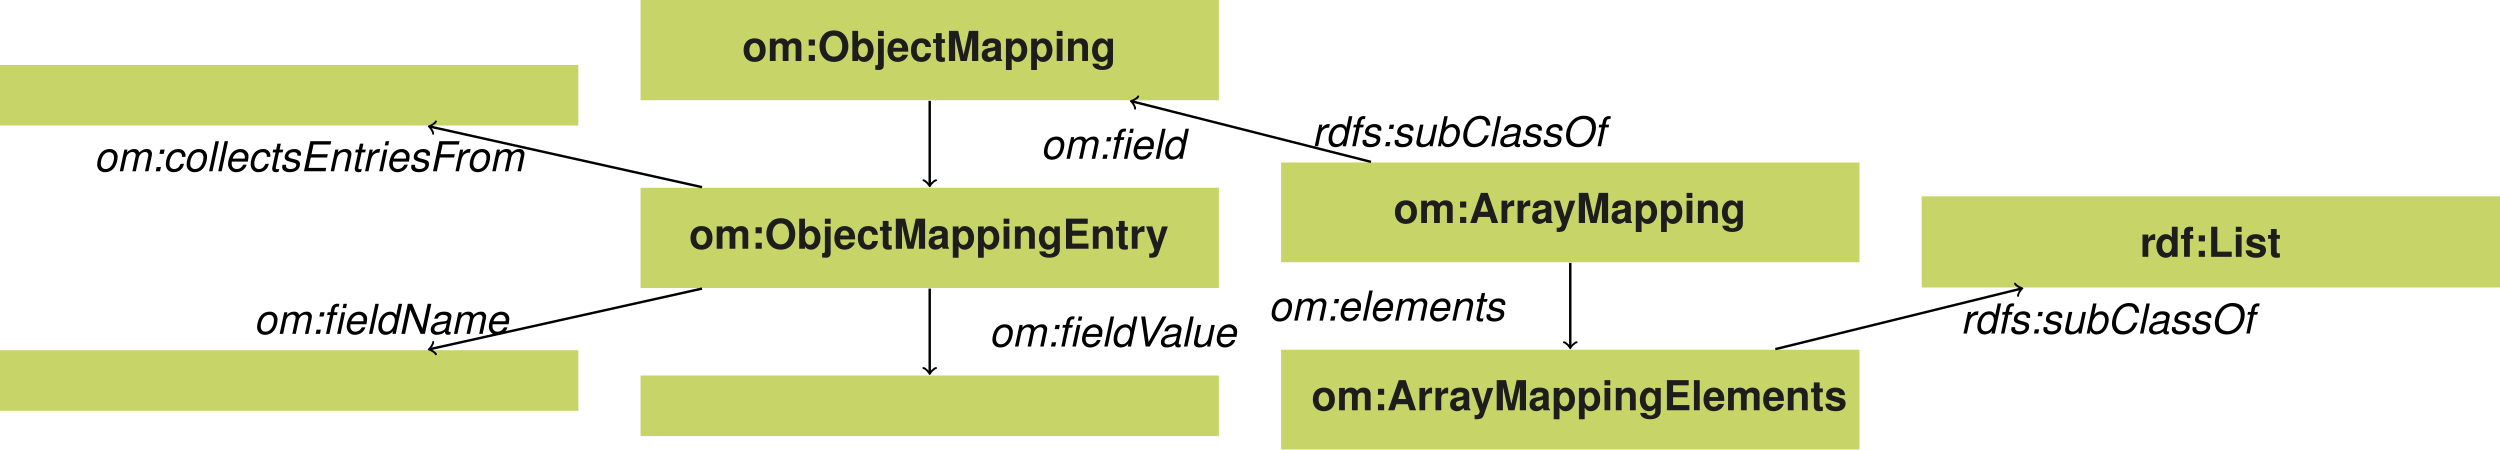
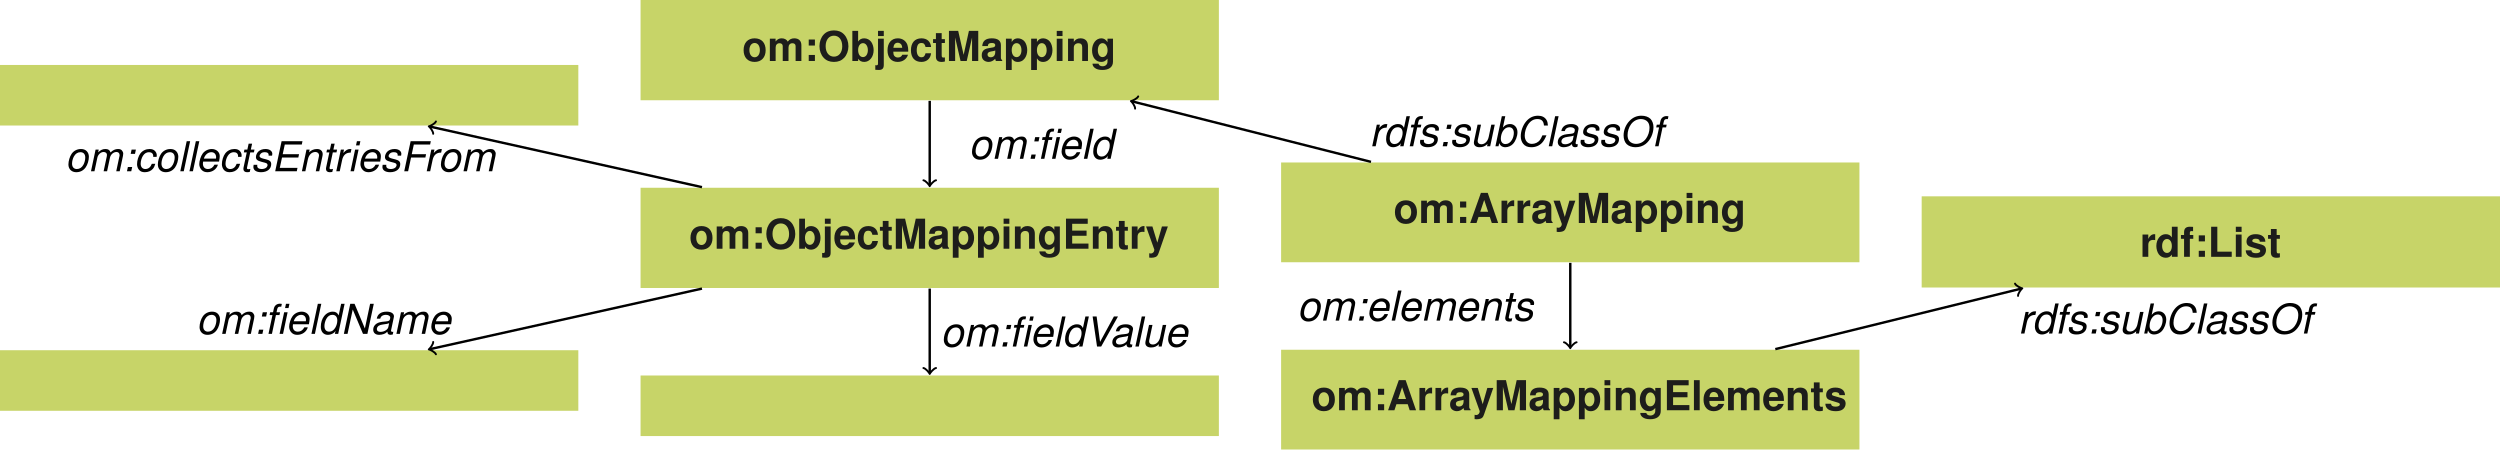
<svg xmlns="http://www.w3.org/2000/svg" xmlns:xlink="http://www.w3.org/1999/xlink" height="147.902pt" version="1.1" viewBox="-0.367 -15.309 822.582 147.902" width="822.582pt">
  <defs>
-     <path d="M4.942 -7.115H3.775L3.978 -8.052C4.128 -8.731 4.372 -8.961 4.956 -8.961C5.037 -8.961 5.119 -8.961 5.323 -8.934L5.526 -9.871C5.282 -9.925 5.132 -9.939 4.915 -9.939C3.87 -9.939 3.109 -9.328 2.892 -8.323L2.634 -7.115H1.684L1.494 -6.205H2.444L1.127 0H2.268L3.585 -6.205H4.752L4.942 -7.115ZM7.427 -7.115H6.287L4.779 0H5.92L7.427 -7.115ZM8.025 -9.898H6.884L6.585 -8.5H7.726L8.025 -9.898Z" id="g1-2" />
-     <path d="M3.204 -1.399H1.792L1.494 0H2.906L3.204 -1.399ZM4.426 -7.115H3.014L2.716 -5.716H4.128L4.426 -7.115Z" id="g1-58" />
-     <path d="M10.455 -6.83C10.414 -7.631 10.278 -8.147 10.021 -8.608C9.464 -9.559 8.5 -10.061 7.223 -10.061C5.635 -10.061 4.318 -9.423 3.259 -8.147C2.186 -6.857 1.521 -4.983 1.521 -3.286C1.521 -2.335 1.792 -1.48 2.295 -0.842C2.919 -0.054 3.775 0.312 4.983 0.312C6.422 0.312 7.672 -0.217 8.554 -1.181C9.084 -1.765 9.518 -2.512 9.98 -3.612H8.649C8.31 -2.838 8.092 -2.43 7.848 -2.105C7.278 -1.29 6.246 -0.788 5.173 -0.788C3.761 -0.788 2.824 -1.887 2.824 -3.53C2.824 -4.766 3.232 -6.124 3.924 -7.156C4.752 -8.378 5.743 -8.961 6.993 -8.961C8.364 -8.961 9.043 -8.296 9.152 -6.83H10.455Z" id="g1-67" />
-     <path d="M3.462 -4.508H8.826L9.07 -5.621H3.693L4.372 -8.785H9.966L10.197 -9.898H3.327L1.222 0H8.323L8.554 -1.113H2.729L3.462 -4.508Z" id="g1-69" />
-     <path d="M3.462 -4.508H8.174L8.405 -5.621H3.693L4.372 -8.785H9.735L9.966 -9.898H3.327L1.222 0H2.498L3.462 -4.508Z" id="g1-70" />
-     <path d="M10.876 -9.898H9.667L7.943 -1.779L4.549 -9.898H3.136L1.032 0H2.24L3.951 -8.025L7.332 0H8.771L10.876 -9.898Z" id="g1-78" />
-     <path d="M7.291 -10.061C5.757 -10.061 4.44 -9.491 3.34 -8.337C2.132 -7.088 1.412 -5.295 1.412 -3.571C1.412 -2.403 1.779 -1.358 2.403 -0.733C3.055 -0.081 4.155 0.312 5.309 0.312C6.585 0.312 7.739 -0.054 8.622 -0.733C10.211 -1.955 11.242 -4.155 11.242 -6.3C11.242 -7.373 10.862 -8.405 10.265 -9.016C9.6 -9.681 8.527 -10.061 7.291 -10.061ZM7.128 -8.961C8.052 -8.961 8.921 -8.581 9.382 -7.984C9.749 -7.509 9.939 -6.857 9.939 -6.056C9.939 -4.82 9.505 -3.49 8.785 -2.512C7.997 -1.412 6.803 -0.788 5.485 -0.788C4.603 -0.788 3.748 -1.168 3.272 -1.765C2.906 -2.227 2.716 -2.892 2.716 -3.68C2.716 -4.929 3.136 -6.246 3.856 -7.237C4.644 -8.323 5.852 -8.961 7.128 -8.961Z" id="g1-79" />
-     <path d="M5.323 0L10.862 -9.898H9.518L4.956 -1.521L3.829 -9.898H2.512L3.965 0H5.323Z" id="g1-86" />
-     <path d="M7.495 -0.692C7.373 -0.665 7.319 -0.665 7.264 -0.665C6.911 -0.665 6.748 -0.788 6.748 -1.059C6.748 -1.113 6.748 -1.154 6.762 -1.195L7.631 -5.282C7.712 -5.648 7.712 -5.648 7.712 -5.784C7.712 -6.707 6.775 -7.319 5.35 -7.319C3.462 -7.319 2.308 -6.517 2.05 -5.01H3.191C3.313 -5.39 3.408 -5.581 3.598 -5.771C3.897 -6.069 4.467 -6.273 5.051 -6.273C5.866 -6.273 6.49 -5.906 6.49 -5.404C6.49 -5.35 6.477 -5.255 6.463 -5.146L6.422 -4.902C6.3 -4.345 6.042 -4.196 5.051 -4.101C3.232 -3.938 2.661 -3.802 1.996 -3.381C1.29 -2.933 0.883 -2.213 0.883 -1.426C0.883 -0.339 1.616 0.312 2.838 0.312C3.313 0.312 3.883 0.217 4.372 0.041C4.807 -0.109 5.01 -0.244 5.567 -0.733V-0.638V-0.584C5.567 -0.027 5.947 0.312 6.599 0.312C6.748 0.312 6.789 0.312 7.128 0.231C7.156 0.217 7.237 0.204 7.319 0.19L7.495 -0.692ZM5.852 -2.227C5.676 -1.385 4.481 -0.665 3.286 -0.665C2.512 -0.665 2.077 -0.991 2.077 -1.561C2.077 -2.01 2.335 -2.458 2.743 -2.702C3.069 -2.906 3.476 -3.014 4.141 -3.109C5.418 -3.286 5.526 -3.299 6.124 -3.503L5.852 -2.227Z" id="g1-97" />
-     <path d="M2.838 -9.898L0.733 0H1.752L1.982 -1.059C2.159 -0.638 2.281 -0.448 2.485 -0.244C2.838 0.109 3.394 0.312 3.992 0.312C4.902 0.312 5.866 -0.109 6.477 -0.747C7.386 -1.711 7.984 -3.259 7.984 -4.657C7.984 -6.178 6.952 -7.319 5.581 -7.319C5.037 -7.319 4.426 -7.156 4.019 -6.911C3.788 -6.762 3.612 -6.612 3.191 -6.164L3.978 -9.898H2.838ZM5.2 -6.273C6.192 -6.273 6.789 -5.567 6.789 -4.399C6.789 -3.625 6.558 -2.756 6.164 -2.105C5.608 -1.181 4.902 -0.733 4.019 -0.733C3.096 -0.733 2.512 -1.412 2.512 -2.485C2.512 -3.327 2.756 -4.25 3.136 -4.902C3.666 -5.798 4.386 -6.273 5.2 -6.273Z" id="g1-98" />
-     <path d="M7.481 -4.725L7.495 -4.929C7.509 -5.132 7.522 -5.282 7.522 -5.323C7.522 -5.771 7.278 -6.314 6.925 -6.68C6.504 -7.115 5.947 -7.319 5.173 -7.319C3.951 -7.319 2.851 -6.803 2.132 -5.866C1.494 -5.037 1.032 -3.557 1.032 -2.308C1.032 -1.67 1.249 -1.005 1.629 -0.53C2.091 0.054 2.702 0.312 3.571 0.312C4.684 0.312 5.621 -0.081 6.246 -0.815C6.599 -1.222 6.816 -1.684 7.033 -2.444H5.893C5.485 -1.331 4.739 -0.733 3.761 -0.733C2.824 -0.733 2.227 -1.399 2.227 -2.458C2.227 -3.327 2.512 -4.359 2.96 -5.065C3.462 -5.866 4.141 -6.273 4.97 -6.273C5.825 -6.273 6.354 -5.798 6.354 -5.024C6.354 -4.942 6.354 -4.847 6.341 -4.725H7.481Z" id="g1-99" />
-     <path d="M8.826 -9.898H7.685L6.87 -6.083C6.436 -6.965 5.893 -7.319 4.929 -7.319C2.675 -7.319 0.991 -5.173 0.991 -2.308C0.991 -0.72 1.901 0.312 3.313 0.312C3.897 0.312 4.521 0.122 5.065 -0.204C5.472 -0.448 5.648 -0.652 5.839 -1.032L5.621 0H6.721L8.826 -9.898ZM4.82 -6.273C5.825 -6.273 6.422 -5.594 6.422 -4.44C6.422 -3.639 6.205 -2.811 5.798 -2.105C5.268 -1.195 4.603 -0.733 3.775 -0.733C2.77 -0.733 2.186 -1.412 2.186 -2.58C2.186 -3.34 2.417 -4.209 2.783 -4.902C3.299 -5.839 3.951 -6.273 4.82 -6.273Z" id="g1-100" />
-     <path d="M7.644 -3.177L7.685 -3.408C7.807 -4.06 7.875 -4.63 7.875 -4.997C7.875 -6.3 6.748 -7.319 5.282 -7.319C4.101 -7.319 2.96 -6.762 2.281 -5.852C1.643 -4.997 1.141 -3.449 1.141 -2.349C1.141 -1.616 1.453 -0.869 1.982 -0.367C2.458 0.095 3.055 0.312 3.829 0.312C5.458 0.312 6.857 -0.692 7.278 -2.159H6.137C5.648 -1.222 4.929 -0.733 4.019 -0.733C2.946 -0.733 2.335 -1.399 2.335 -2.553C2.335 -2.838 2.349 -2.974 2.403 -3.177H7.644ZM2.648 -4.155C3.001 -5.404 4.005 -6.273 5.105 -6.273C6.069 -6.273 6.68 -5.621 6.68 -4.603C6.68 -4.467 6.667 -4.372 6.64 -4.155H2.648Z" id="g1-101" />
-     <path d="M5.024 -7.115H3.856L4.06 -8.052C4.209 -8.731 4.454 -8.961 5.037 -8.961C5.132 -8.961 5.214 -8.961 5.404 -8.934L5.608 -9.871C5.363 -9.925 5.214 -9.939 4.997 -9.939C3.951 -9.939 3.191 -9.328 2.974 -8.323L2.716 -7.115H1.765L1.575 -6.205H2.525L1.208 0H2.349L3.666 -6.205H4.834L5.024 -7.115Z" id="g1-102" />
-     <path d="M3.544 -7.115H2.403L0.896 0H2.037L3.544 -7.115ZM4.141 -9.898H3.001L2.702 -8.5H3.843L4.141 -9.898Z" id="g1-105" />
-     <path d="M4.168 -9.898H3.028L0.923 0H2.064L4.168 -9.898Z" id="g1-108" />
-     <path d="M2.471 -7.115L0.964 0H2.105L3.055 -4.467C3.272 -5.499 4.196 -6.341 5.105 -6.341C5.771 -6.341 6.219 -5.961 6.219 -5.404C6.219 -5.255 6.205 -5.078 6.164 -4.902L5.119 0H6.259L7.21 -4.467C7.427 -5.526 8.364 -6.341 9.342 -6.341C9.98 -6.341 10.373 -5.947 10.373 -5.295C10.373 -5.092 10.373 -5.092 10.251 -4.63L9.274 0H10.414L11.487 -5.065C11.528 -5.214 11.568 -5.662 11.568 -5.811C11.568 -6.164 11.405 -6.545 11.134 -6.857C10.835 -7.183 10.469 -7.319 9.844 -7.319C8.961 -7.319 8.187 -6.965 7.386 -6.192C7.169 -6.952 6.64 -7.319 5.743 -7.319C4.82 -7.319 4.196 -7.047 3.327 -6.232L3.503 -7.115H2.471Z" id="g1-109" />
-     <path d="M2.458 -7.115L0.95 0H2.091L2.919 -3.924C3.245 -5.418 4.196 -6.341 5.418 -6.341C6.096 -6.341 6.599 -5.866 6.599 -5.241C6.599 -5.16 6.572 -4.956 6.517 -4.739L5.513 0H6.653L7.739 -5.105C7.78 -5.282 7.794 -5.445 7.794 -5.621C7.794 -6.653 7.074 -7.319 5.947 -7.319C4.915 -7.319 4.019 -6.952 3.313 -6.232L3.49 -7.115H2.458Z" id="g1-110" />
-     <path d="M5.214 -7.319C3.951 -7.319 2.838 -6.748 2.145 -5.743C1.534 -4.874 1.086 -3.381 1.086 -2.227C1.086 -0.72 2.132 0.312 3.652 0.312C4.956 0.312 5.988 -0.217 6.748 -1.263C7.373 -2.118 7.821 -3.598 7.821 -4.779C7.821 -5.499 7.549 -6.192 7.074 -6.653C6.612 -7.101 6.001 -7.319 5.214 -7.319ZM5.037 -6.273C6.042 -6.273 6.626 -5.621 6.626 -4.521C6.626 -3.72 6.395 -2.838 6.029 -2.159C5.513 -1.222 4.779 -0.733 3.843 -0.733C2.879 -0.733 2.281 -1.412 2.281 -2.498C2.281 -3.272 2.512 -4.168 2.879 -4.847C3.381 -5.771 4.141 -6.273 5.037 -6.273Z" id="g1-111" />
-     <path d="M2.444 -7.115L0.937 0H2.077L2.865 -3.693C3.218 -5.35 4.182 -6.178 5.676 -6.124L5.92 -7.278C5.743 -7.305 5.635 -7.319 5.485 -7.319C4.698 -7.319 4.087 -6.965 3.245 -6.001L3.476 -7.115H2.444Z" id="g1-114" />
-     <path d="M6.979 -5.132C7.047 -5.418 7.061 -5.54 7.061 -5.716C7.061 -6.667 6.151 -7.319 4.834 -7.319C3.87 -7.319 3.041 -7.033 2.485 -6.504C1.996 -6.029 1.67 -5.323 1.67 -4.684C1.67 -3.856 2.145 -3.462 3.544 -3.096L4.549 -2.838C4.997 -2.716 5.2 -2.634 5.323 -2.485C5.418 -2.363 5.499 -2.159 5.499 -2.037C5.499 -1.792 5.282 -1.371 5.065 -1.195C4.725 -0.91 4.141 -0.733 3.557 -0.733C2.621 -0.733 2.091 -1.1 2.091 -1.779C2.091 -1.86 2.105 -1.982 2.118 -2.118H0.91C0.842 -1.806 0.828 -1.643 0.828 -1.426C0.828 -0.339 1.779 0.312 3.354 0.312C5.377 0.312 6.694 -0.733 6.694 -2.349C6.694 -3.177 6.246 -3.612 5.051 -3.91L4.019 -4.168C3.259 -4.359 2.865 -4.63 2.865 -4.983C2.865 -5.255 3.028 -5.594 3.272 -5.825C3.598 -6.137 4.005 -6.273 4.603 -6.273C5.404 -6.273 5.852 -5.961 5.852 -5.431C5.852 -5.336 5.852 -5.241 5.839 -5.132H6.979Z" id="g1-115" />
-     <path d="M4.97 -7.115H3.761L4.182 -9.07H3.041L2.621 -7.115H1.657L1.466 -6.205H2.43L1.358 -1.181C1.331 -1.046 1.317 -0.896 1.317 -0.76C1.317 -0.095 1.779 0.312 2.525 0.312C2.797 0.312 3.218 0.272 3.408 0.217L3.625 -0.774C3.204 -0.679 3.136 -0.665 2.974 -0.665C2.675 -0.665 2.485 -0.815 2.485 -1.032C2.485 -1.073 2.498 -1.141 2.512 -1.222L3.571 -6.205H4.779L4.97 -7.115Z" id="g1-116" />
-     <path d="M6.558 0L8.065 -7.115H6.925L6.069 -3.082C5.757 -1.616 4.793 -0.665 3.639 -0.665C2.906 -0.665 2.43 -1.073 2.43 -1.711C2.43 -1.819 2.444 -1.942 2.471 -2.077L3.544 -7.115H2.403L1.236 -1.629C1.208 -1.494 1.195 -1.344 1.195 -1.168C1.195 -0.244 1.901 0.312 3.069 0.312C4.128 0.312 4.902 -0.014 5.689 -0.774L5.526 0H6.558Z" id="g1-117" />
    <path d="M3.571 -1.982H1.534V0H3.571V-1.982ZM3.571 -7.061H1.534V-5.078H3.571V-7.061Z" id="g3-58" />
    <path d="M6.803 -1.996L7.454 0H9.545L6.124 -9.898H3.87L0.353 0H2.43L3.096 -1.996H6.803ZM6.246 -3.693H3.666L4.956 -7.563L6.246 -3.693Z" id="g3-65" />
    <path d="M3.109 -4.263H7.848V-5.961H3.109V-8.201H8.228V-9.898H1.073V0H8.473V-1.697H3.109V-4.263Z" id="g3-69" />
    <path d="M3.123 -9.898H1.086V0H7.862V-1.697H3.123V-9.898Z" id="g3-76" />
    <path d="M2.933 -7.712L4.712 0H6.748L8.5 -7.712V0H10.537V-9.898H7.468L5.73 -2.023L3.938 -9.898H0.896V0H2.933V-7.712Z" id="g3-77" />
    <path d="M5.295 -10.061C3.91 -10.061 2.77 -9.6 1.928 -8.69C1.046 -7.739 0.543 -6.354 0.543 -4.874S1.046 -1.996 1.928 -1.059C2.783 -0.136 3.897 0.312 5.309 0.312S7.834 -0.136 8.69 -1.059C9.545 -1.969 10.075 -3.408 10.075 -4.807C10.075 -6.354 9.572 -7.739 8.69 -8.69C7.821 -9.627 6.721 -10.061 5.295 -10.061ZM5.309 -8.323C6.979 -8.323 8.038 -6.965 8.038 -4.82C8.038 -2.797 6.938 -1.426 5.309 -1.426C3.666 -1.426 2.58 -2.797 2.58 -4.874S3.666 -8.323 5.309 -8.323Z" id="g3-79" />
    <path d="M7.115 -0.231C6.775 -0.543 6.68 -0.747 6.68 -1.127V-5.2C6.68 -6.694 5.662 -7.454 3.68 -7.454S0.665 -6.612 0.543 -4.915H2.376C2.471 -5.676 2.783 -5.92 3.72 -5.92C4.454 -5.92 4.82 -5.676 4.82 -5.187C4.82 -4.942 4.698 -4.725 4.494 -4.616C4.236 -4.481 4.236 -4.481 3.299 -4.331L2.539 -4.196C1.086 -3.951 0.38 -3.204 0.38 -1.887C0.38 -1.263 0.557 -0.747 0.896 -0.38C1.317 0.054 1.955 0.312 2.607 0.312C3.422 0.312 4.168 -0.041 4.834 -0.733C4.834 -0.353 4.874 -0.217 5.051 0H7.115V-0.231ZM4.82 -2.946C4.82 -1.847 4.277 -1.222 3.313 -1.222C2.675 -1.222 2.281 -1.561 2.281 -2.105C2.281 -2.675 2.58 -2.946 3.367 -3.109L4.019 -3.232C4.521 -3.327 4.603 -3.354 4.82 -3.462V-2.946Z" id="g3-97" />
    <path d="M0.801 -9.898V0H2.702V-0.747C3.164 -0.027 3.802 0.312 4.725 0.312C6.477 0.312 7.807 -1.358 7.807 -3.571C7.807 -4.562 7.509 -5.567 7.02 -6.273C6.517 -6.993 5.621 -7.454 4.725 -7.454C3.815 -7.454 3.164 -7.115 2.702 -6.382V-9.898H0.801ZM4.304 -5.866C5.241 -5.866 5.906 -4.915 5.906 -3.557C5.906 -2.227 5.241 -1.276 4.304 -1.276C3.34 -1.276 2.702 -2.2 2.702 -3.598C2.702 -4.929 3.354 -5.866 4.304 -5.866Z" id="g3-98" />
    <path d="M7.088 -4.589C6.952 -6.382 5.757 -7.454 3.924 -7.454C1.738 -7.454 0.462 -6.015 0.462 -3.517C0.462 -1.1 1.724 0.312 3.897 0.312C5.676 0.312 6.911 -0.788 7.088 -2.539H5.268C5.024 -1.589 4.644 -1.222 3.91 -1.222C2.946 -1.222 2.363 -2.091 2.363 -3.517C2.363 -4.209 2.498 -4.861 2.729 -5.295C2.946 -5.703 3.367 -5.92 3.91 -5.92C4.684 -5.92 5.051 -5.553 5.268 -4.589H7.088Z" id="g3-99" />
    <path d="M5.499 0H7.4V-9.898H5.499V-6.382C5.024 -7.115 4.386 -7.454 3.476 -7.454C1.724 -7.454 0.394 -5.771 0.394 -3.557C0.394 -2.566 0.692 -1.561 1.181 -0.855C1.684 -0.149 2.58 0.312 3.476 0.312C4.386 0.312 5.024 -0.027 5.499 -0.747V0ZM3.897 -5.866C4.861 -5.866 5.499 -4.929 5.499 -3.53C5.499 -2.2 4.847 -1.276 3.897 -1.276S2.295 -2.213 2.295 -3.557C2.295 -4.915 2.946 -5.866 3.897 -5.866Z" id="g3-100" />
    <path d="M7.115 -3.069C7.128 -3.232 7.128 -3.299 7.128 -3.394C7.128 -4.128 7.02 -4.807 6.843 -5.323C6.354 -6.653 5.173 -7.454 3.693 -7.454C1.589 -7.454 0.299 -5.934 0.299 -3.476C0.299 -1.127 1.575 0.312 3.652 0.312C5.295 0.312 6.626 -0.625 7.047 -2.064H5.173C4.942 -1.48 4.413 -1.141 3.72 -1.141C3.177 -1.141 2.743 -1.371 2.471 -1.779C2.295 -2.05 2.227 -2.376 2.2 -3.069H7.115ZM2.227 -4.331C2.349 -5.445 2.824 -6.001 3.666 -6.001C4.141 -6.001 4.576 -5.771 4.847 -5.39C5.024 -5.119 5.105 -4.834 5.146 -4.331H2.227Z" id="g3-101" />
    <path d="M4.25 -7.183H3.123V-7.902C3.123 -8.283 3.286 -8.473 3.639 -8.473C3.802 -8.473 4.019 -8.459 4.182 -8.432V-9.858C3.829 -9.885 3.354 -9.898 3.096 -9.898C1.833 -9.898 1.222 -9.301 1.222 -8.065V-7.183H0.19V-5.92H1.222V0H3.123V-5.92H4.25V-7.183Z" id="g3-102" />
    <path d="M5.54 -7.332V-6.205C4.97 -7.074 4.345 -7.454 3.503 -7.454C1.765 -7.454 0.462 -5.757 0.462 -3.49C0.462 -1.208 1.657 0.312 3.462 0.312C4.318 0.312 4.834 0.054 5.54 -0.747V0.244C5.54 1.127 4.874 1.738 3.924 1.738C3.204 1.738 2.729 1.439 2.58 0.883H0.611C0.625 1.453 0.842 1.847 1.331 2.254C1.914 2.729 2.729 2.96 3.856 2.96C6.069 2.96 7.346 1.969 7.346 0.244V-7.332H5.54ZM3.91 -5.866C4.861 -5.866 5.567 -4.874 5.567 -3.517C5.567 -2.186 4.874 -1.276 3.883 -1.276C2.987 -1.276 2.363 -2.186 2.363 -3.517C2.363 -4.902 2.987 -5.866 3.91 -5.866Z" id="g3-103" />
    <path d="M2.811 -7.332H0.91V0H2.811V-7.332ZM2.811 -9.898H0.91V-8.201H2.811V-9.898Z" id="g3-105" />
    <path d="M2.851 -7.332H0.95V0.855C0.95 1.276 0.801 1.426 0.394 1.426C0.272 1.426 0.19 1.412 0.054 1.371V2.892C0.434 2.933 0.91 2.96 1.181 2.96C2.363 2.96 2.851 2.471 2.851 1.276V-7.332ZM2.851 -9.898H0.95V-8.201H2.851V-9.898Z" id="g3-106" />
    <path d="M2.811 -9.898H0.91V0H2.811V-9.898Z" id="g3-108" />
    <path d="M0.815 -7.332V0H2.716V-4.399C2.716 -5.295 3.204 -5.839 4.019 -5.839C4.657 -5.839 5.051 -5.472 5.051 -4.888V0H6.952V-4.399C6.952 -5.295 7.441 -5.839 8.255 -5.839C8.894 -5.839 9.287 -5.472 9.287 -4.888V0H11.188V-5.187C11.188 -6.612 10.319 -7.454 8.853 -7.454C7.93 -7.454 7.278 -7.128 6.707 -6.368C6.354 -7.061 5.621 -7.454 4.712 -7.454C3.87 -7.454 3.327 -7.169 2.702 -6.422V-7.332H0.815Z" id="g3-109" />
    <path d="M0.855 -7.332V0H2.756V-4.399C2.756 -5.268 3.367 -5.839 4.291 -5.839C5.105 -5.839 5.513 -5.39 5.513 -4.521V0H7.414V-4.915C7.414 -6.531 6.517 -7.454 4.956 -7.454C3.965 -7.454 3.299 -7.088 2.756 -6.273V-7.332H0.855Z" id="g3-110" />
    <path d="M4.087 -7.454C1.847 -7.454 0.475 -5.974 0.475 -3.571C0.475 -1.154 1.847 0.312 4.101 0.312C6.327 0.312 7.726 -1.168 7.726 -3.517C7.726 -6.001 6.382 -7.454 4.087 -7.454ZM4.101 -5.92C5.146 -5.92 5.825 -4.983 5.825 -3.544C5.825 -2.172 5.119 -1.222 4.101 -1.222C3.069 -1.222 2.376 -2.172 2.376 -3.571S3.069 -5.92 4.101 -5.92Z" id="g3-111" />
    <path d="M2.688 -7.332H0.788V2.96H2.688V-0.869C3.15 -0.054 3.802 0.326 4.725 0.326C6.49 0.326 7.794 -1.331 7.794 -3.557C7.794 -4.589 7.495 -5.621 7.006 -6.3C6.517 -6.993 5.608 -7.454 4.725 -7.454C3.802 -7.454 3.15 -7.061 2.688 -6.246V-7.332ZM4.291 -5.866C5.255 -5.866 5.893 -4.929 5.893 -3.53C5.893 -2.2 5.228 -1.263 4.291 -1.263C3.34 -1.263 2.688 -2.186 2.688 -3.557S3.34 -5.866 4.291 -5.866Z" id="g3-112" />
    <path d="M0.855 -7.332V0H2.756V-3.897C2.756 -5.01 3.313 -5.567 4.426 -5.567C4.63 -5.567 4.766 -5.553 5.024 -5.513V-7.441C4.915 -7.454 4.847 -7.454 4.793 -7.454C3.924 -7.454 3.164 -6.884 2.756 -5.893V-7.332H0.855Z" id="g3-114" />
    <path d="M6.857 -4.97C6.83 -6.517 5.635 -7.454 3.666 -7.454C1.806 -7.454 0.652 -6.517 0.652 -5.01C0.652 -4.521 0.801 -4.101 1.059 -3.815C1.317 -3.557 1.548 -3.435 2.254 -3.204L4.521 -2.498C4.997 -2.349 5.16 -2.2 5.16 -1.901C5.16 -1.453 4.63 -1.181 3.748 -1.181C3.259 -1.181 2.865 -1.276 2.621 -1.439C2.417 -1.589 2.335 -1.738 2.254 -2.132H0.394C0.448 -0.53 1.629 0.312 3.856 0.312C4.874 0.312 5.648 0.095 6.192 -0.339S7.061 -1.453 7.061 -2.172C7.061 -3.123 6.585 -3.734 5.621 -4.019L3.218 -4.712C2.688 -4.874 2.553 -4.983 2.553 -5.282C2.553 -5.689 2.987 -5.961 3.652 -5.961C4.562 -5.961 5.01 -5.635 5.024 -4.97H6.857Z" id="g3-115" />
    <path d="M4.087 -7.183H3.028V-9.152H1.127V-7.183H0.19V-5.92H1.127V-1.412C1.127 -0.258 1.738 0.312 2.987 0.312C3.408 0.312 3.748 0.272 4.087 0.163V-1.168C3.897 -1.141 3.788 -1.127 3.652 -1.127C3.15 -1.127 3.028 -1.276 3.028 -1.928V-5.92H4.087V-7.183Z" id="g3-116" />
    <path d="M5.35 -7.332L3.829 -1.996L2.213 -7.332H0.122L2.851 0.299V0.312V0.353C2.851 1.046 2.335 1.575 1.67 1.575C1.521 1.575 1.412 1.561 1.168 1.494V2.919C1.453 2.96 1.616 2.974 1.847 2.974C2.322 2.974 2.892 2.879 3.218 2.743C3.748 2.525 3.978 2.213 4.291 1.344L7.305 -7.332H5.35Z" id="g3-121" />
+     <path d="M4.942 -7.115H3.775L3.978 -8.052C4.128 -8.731 4.372 -8.961 4.956 -8.961C5.037 -8.961 5.119 -8.961 5.323 -8.934L5.526 -9.871C5.282 -9.925 5.132 -9.939 4.915 -9.939C3.87 -9.939 3.109 -9.328 2.892 -8.323L2.634 -7.115H1.684L1.494 -6.205H2.444L1.127 0H2.268L3.585 -6.205H4.752L4.942 -7.115ZM7.427 -7.115H6.287L4.779 0H5.92L7.427 -7.115ZM8.025 -9.898H6.884L6.585 -8.5H7.726L8.025 -9.898Z" id="g1-2" />
+     <path d="M3.204 -1.399H1.792L1.494 0H2.906L3.204 -1.399ZM4.426 -7.115H3.014L2.716 -5.716H4.128L4.426 -7.115Z" id="g1-58" />
+     <path d="M10.455 -6.83C10.414 -7.631 10.278 -8.147 10.021 -8.608C9.464 -9.559 8.5 -10.061 7.223 -10.061C5.635 -10.061 4.318 -9.423 3.259 -8.147C2.186 -6.857 1.521 -4.983 1.521 -3.286C1.521 -2.335 1.792 -1.48 2.295 -0.842C2.919 -0.054 3.775 0.312 4.983 0.312C6.422 0.312 7.672 -0.217 8.554 -1.181C9.084 -1.765 9.518 -2.512 9.98 -3.612H8.649C8.31 -2.838 8.092 -2.43 7.848 -2.105C7.278 -1.29 6.246 -0.788 5.173 -0.788C3.761 -0.788 2.824 -1.887 2.824 -3.53C2.824 -4.766 3.232 -6.124 3.924 -7.156C4.752 -8.378 5.743 -8.961 6.993 -8.961C8.364 -8.961 9.043 -8.296 9.152 -6.83H10.455Z" id="g1-67" />
+     <path d="M3.462 -4.508H8.826L9.07 -5.621H3.693L4.372 -8.785H9.966L10.197 -9.898H3.327L1.222 0H8.323L8.554 -1.113H2.729L3.462 -4.508Z" id="g1-69" />
+     <path d="M3.462 -4.508H8.174L8.405 -5.621H3.693L4.372 -8.785H9.735L9.966 -9.898H3.327L1.222 0H2.498L3.462 -4.508Z" id="g1-70" />
+     <path d="M10.876 -9.898H9.667L7.943 -1.779L4.549 -9.898H3.136L1.032 0H2.24L3.951 -8.025L7.332 0H8.771L10.876 -9.898Z" id="g1-78" />
+     <path d="M7.291 -10.061C5.757 -10.061 4.44 -9.491 3.34 -8.337C2.132 -7.088 1.412 -5.295 1.412 -3.571C1.412 -2.403 1.779 -1.358 2.403 -0.733C3.055 -0.081 4.155 0.312 5.309 0.312C6.585 0.312 7.739 -0.054 8.622 -0.733C10.211 -1.955 11.242 -4.155 11.242 -6.3C11.242 -7.373 10.862 -8.405 10.265 -9.016C9.6 -9.681 8.527 -10.061 7.291 -10.061ZM7.128 -8.961C8.052 -8.961 8.921 -8.581 9.382 -7.984C9.749 -7.509 9.939 -6.857 9.939 -6.056C9.939 -4.82 9.505 -3.49 8.785 -2.512C7.997 -1.412 6.803 -0.788 5.485 -0.788C4.603 -0.788 3.748 -1.168 3.272 -1.765C2.906 -2.227 2.716 -2.892 2.716 -3.68C2.716 -4.929 3.136 -6.246 3.856 -7.237C4.644 -8.323 5.852 -8.961 7.128 -8.961Z" id="g1-79" />
+     <path d="M5.323 0L10.862 -9.898H9.518L4.956 -1.521L3.829 -9.898H2.512L3.965 0H5.323Z" id="g1-86" />
+     <path d="M7.495 -0.692C7.373 -0.665 7.319 -0.665 7.264 -0.665C6.911 -0.665 6.748 -0.788 6.748 -1.059C6.748 -1.113 6.748 -1.154 6.762 -1.195L7.631 -5.282C7.712 -5.648 7.712 -5.648 7.712 -5.784C7.712 -6.707 6.775 -7.319 5.35 -7.319C3.462 -7.319 2.308 -6.517 2.05 -5.01H3.191C3.313 -5.39 3.408 -5.581 3.598 -5.771C3.897 -6.069 4.467 -6.273 5.051 -6.273C5.866 -6.273 6.49 -5.906 6.49 -5.404C6.49 -5.35 6.477 -5.255 6.463 -5.146L6.422 -4.902C6.3 -4.345 6.042 -4.196 5.051 -4.101C3.232 -3.938 2.661 -3.802 1.996 -3.381C1.29 -2.933 0.883 -2.213 0.883 -1.426C0.883 -0.339 1.616 0.312 2.838 0.312C3.313 0.312 3.883 0.217 4.372 0.041C4.807 -0.109 5.01 -0.244 5.567 -0.733V-0.638V-0.584C5.567 -0.027 5.947 0.312 6.599 0.312C6.748 0.312 6.789 0.312 7.128 0.231C7.156 0.217 7.237 0.204 7.319 0.19L7.495 -0.692ZM5.852 -2.227C5.676 -1.385 4.481 -0.665 3.286 -0.665C2.512 -0.665 2.077 -0.991 2.077 -1.561C2.077 -2.01 2.335 -2.458 2.743 -2.702C3.069 -2.906 3.476 -3.014 4.141 -3.109C5.418 -3.286 5.526 -3.299 6.124 -3.503L5.852 -2.227Z" id="g1-97" />
+     <path d="M2.838 -9.898L0.733 0H1.752L1.982 -1.059C2.159 -0.638 2.281 -0.448 2.485 -0.244C2.838 0.109 3.394 0.312 3.992 0.312C4.902 0.312 5.866 -0.109 6.477 -0.747C7.386 -1.711 7.984 -3.259 7.984 -4.657C7.984 -6.178 6.952 -7.319 5.581 -7.319C5.037 -7.319 4.426 -7.156 4.019 -6.911C3.788 -6.762 3.612 -6.612 3.191 -6.164L3.978 -9.898H2.838ZM5.2 -6.273C6.192 -6.273 6.789 -5.567 6.789 -4.399C6.789 -3.625 6.558 -2.756 6.164 -2.105C5.608 -1.181 4.902 -0.733 4.019 -0.733C3.096 -0.733 2.512 -1.412 2.512 -2.485C2.512 -3.327 2.756 -4.25 3.136 -4.902C3.666 -5.798 4.386 -6.273 5.2 -6.273Z" id="g1-98" />
+     <path d="M7.481 -4.725L7.495 -4.929C7.509 -5.132 7.522 -5.282 7.522 -5.323C7.522 -5.771 7.278 -6.314 6.925 -6.68C6.504 -7.115 5.947 -7.319 5.173 -7.319C3.951 -7.319 2.851 -6.803 2.132 -5.866C1.494 -5.037 1.032 -3.557 1.032 -2.308C1.032 -1.67 1.249 -1.005 1.629 -0.53C2.091 0.054 2.702 0.312 3.571 0.312C4.684 0.312 5.621 -0.081 6.246 -0.815C6.599 -1.222 6.816 -1.684 7.033 -2.444H5.893C5.485 -1.331 4.739 -0.733 3.761 -0.733C2.824 -0.733 2.227 -1.399 2.227 -2.458C2.227 -3.327 2.512 -4.359 2.96 -5.065C3.462 -5.866 4.141 -6.273 4.97 -6.273C5.825 -6.273 6.354 -5.798 6.354 -5.024C6.354 -4.942 6.354 -4.847 6.341 -4.725H7.481Z" id="g1-99" />
+     <path d="M8.826 -9.898H7.685L6.87 -6.083C6.436 -6.965 5.893 -7.319 4.929 -7.319C2.675 -7.319 0.991 -5.173 0.991 -2.308C0.991 -0.72 1.901 0.312 3.313 0.312C3.897 0.312 4.521 0.122 5.065 -0.204C5.472 -0.448 5.648 -0.652 5.839 -1.032L5.621 0H6.721L8.826 -9.898ZM4.82 -6.273C5.825 -6.273 6.422 -5.594 6.422 -4.44C6.422 -3.639 6.205 -2.811 5.798 -2.105C5.268 -1.195 4.603 -0.733 3.775 -0.733C2.77 -0.733 2.186 -1.412 2.186 -2.58C2.186 -3.34 2.417 -4.209 2.783 -4.902C3.299 -5.839 3.951 -6.273 4.82 -6.273Z" id="g1-100" />
+     <path d="M7.644 -3.177L7.685 -3.408C7.807 -4.06 7.875 -4.63 7.875 -4.997C7.875 -6.3 6.748 -7.319 5.282 -7.319C4.101 -7.319 2.96 -6.762 2.281 -5.852C1.643 -4.997 1.141 -3.449 1.141 -2.349C1.141 -1.616 1.453 -0.869 1.982 -0.367C2.458 0.095 3.055 0.312 3.829 0.312C5.458 0.312 6.857 -0.692 7.278 -2.159H6.137C5.648 -1.222 4.929 -0.733 4.019 -0.733C2.946 -0.733 2.335 -1.399 2.335 -2.553C2.335 -2.838 2.349 -2.974 2.403 -3.177H7.644ZM2.648 -4.155C3.001 -5.404 4.005 -6.273 5.105 -6.273C6.069 -6.273 6.68 -5.621 6.68 -4.603C6.68 -4.467 6.667 -4.372 6.64 -4.155H2.648Z" id="g1-101" />
+     <path d="M5.024 -7.115H3.856L4.06 -8.052C4.209 -8.731 4.454 -8.961 5.037 -8.961C5.132 -8.961 5.214 -8.961 5.404 -8.934L5.608 -9.871C5.363 -9.925 5.214 -9.939 4.997 -9.939C3.951 -9.939 3.191 -9.328 2.974 -8.323L2.716 -7.115H1.765L1.575 -6.205H2.525L1.208 0H2.349L3.666 -6.205H4.834L5.024 -7.115Z" id="g1-102" />
+     <path d="M3.544 -7.115H2.403L0.896 0H2.037L3.544 -7.115ZM4.141 -9.898H3.001L2.702 -8.5H3.843L4.141 -9.898Z" id="g1-105" />
+     <path d="M4.168 -9.898H3.028L0.923 0H2.064L4.168 -9.898Z" id="g1-108" />
+     <path d="M2.471 -7.115L0.964 0H2.105L3.055 -4.467C3.272 -5.499 4.196 -6.341 5.105 -6.341C5.771 -6.341 6.219 -5.961 6.219 -5.404C6.219 -5.255 6.205 -5.078 6.164 -4.902L5.119 0H6.259L7.21 -4.467C7.427 -5.526 8.364 -6.341 9.342 -6.341C9.98 -6.341 10.373 -5.947 10.373 -5.295C10.373 -5.092 10.373 -5.092 10.251 -4.63L9.274 0H10.414L11.487 -5.065C11.528 -5.214 11.568 -5.662 11.568 -5.811C11.568 -6.164 11.405 -6.545 11.134 -6.857C10.835 -7.183 10.469 -7.319 9.844 -7.319C8.961 -7.319 8.187 -6.965 7.386 -6.192C7.169 -6.952 6.64 -7.319 5.743 -7.319C4.82 -7.319 4.196 -7.047 3.327 -6.232L3.503 -7.115H2.471Z" id="g1-109" />
+     <path d="M2.458 -7.115L0.95 0H2.091L2.919 -3.924C3.245 -5.418 4.196 -6.341 5.418 -6.341C6.096 -6.341 6.599 -5.866 6.599 -5.241C6.599 -5.16 6.572 -4.956 6.517 -4.739L5.513 0H6.653L7.739 -5.105C7.78 -5.282 7.794 -5.445 7.794 -5.621C7.794 -6.653 7.074 -7.319 5.947 -7.319C4.915 -7.319 4.019 -6.952 3.313 -6.232L3.49 -7.115H2.458Z" id="g1-110" />
+     <path d="M5.214 -7.319C3.951 -7.319 2.838 -6.748 2.145 -5.743C1.534 -4.874 1.086 -3.381 1.086 -2.227C1.086 -0.72 2.132 0.312 3.652 0.312C4.956 0.312 5.988 -0.217 6.748 -1.263C7.373 -2.118 7.821 -3.598 7.821 -4.779C7.821 -5.499 7.549 -6.192 7.074 -6.653C6.612 -7.101 6.001 -7.319 5.214 -7.319ZM5.037 -6.273C6.042 -6.273 6.626 -5.621 6.626 -4.521C6.626 -3.72 6.395 -2.838 6.029 -2.159C5.513 -1.222 4.779 -0.733 3.843 -0.733C2.879 -0.733 2.281 -1.412 2.281 -2.498C2.281 -3.272 2.512 -4.168 2.879 -4.847C3.381 -5.771 4.141 -6.273 5.037 -6.273Z" id="g1-111" />
+     <path d="M2.444 -7.115L0.937 0H2.077L2.865 -3.693C3.218 -5.35 4.182 -6.178 5.676 -6.124L5.92 -7.278C5.743 -7.305 5.635 -7.319 5.485 -7.319C4.698 -7.319 4.087 -6.965 3.245 -6.001L3.476 -7.115H2.444Z" id="g1-114" />
+     <path d="M6.979 -5.132C7.047 -5.418 7.061 -5.54 7.061 -5.716C7.061 -6.667 6.151 -7.319 4.834 -7.319C3.87 -7.319 3.041 -7.033 2.485 -6.504C1.996 -6.029 1.67 -5.323 1.67 -4.684C1.67 -3.856 2.145 -3.462 3.544 -3.096L4.549 -2.838C4.997 -2.716 5.2 -2.634 5.323 -2.485C5.418 -2.363 5.499 -2.159 5.499 -2.037C5.499 -1.792 5.282 -1.371 5.065 -1.195C4.725 -0.91 4.141 -0.733 3.557 -0.733C2.621 -0.733 2.091 -1.1 2.091 -1.779C2.091 -1.86 2.105 -1.982 2.118 -2.118H0.91C0.842 -1.806 0.828 -1.643 0.828 -1.426C0.828 -0.339 1.779 0.312 3.354 0.312C5.377 0.312 6.694 -0.733 6.694 -2.349C6.694 -3.177 6.246 -3.612 5.051 -3.91L4.019 -4.168C3.259 -4.359 2.865 -4.63 2.865 -4.983C2.865 -5.255 3.028 -5.594 3.272 -5.825C3.598 -6.137 4.005 -6.273 4.603 -6.273C5.404 -6.273 5.852 -5.961 5.852 -5.431C5.852 -5.336 5.852 -5.241 5.839 -5.132H6.979Z" id="g1-115" />
+     <path d="M4.97 -7.115H3.761L4.182 -9.07H3.041L2.621 -7.115H1.657L1.466 -6.205H2.43L1.358 -1.181C1.331 -1.046 1.317 -0.896 1.317 -0.76C1.317 -0.095 1.779 0.312 2.525 0.312C2.797 0.312 3.218 0.272 3.408 0.217L3.625 -0.774C3.204 -0.679 3.136 -0.665 2.974 -0.665C2.675 -0.665 2.485 -0.815 2.485 -1.032C2.485 -1.073 2.498 -1.141 2.512 -1.222L3.571 -6.205H4.779L4.97 -7.115Z" id="g1-116" />
+     <path d="M6.558 0L8.065 -7.115H6.925L6.069 -3.082C5.757 -1.616 4.793 -0.665 3.639 -0.665C2.906 -0.665 2.43 -1.073 2.43 -1.711C2.43 -1.819 2.444 -1.942 2.471 -2.077L3.544 -7.115H2.403L1.236 -1.629C1.208 -1.494 1.195 -1.344 1.195 -1.168C1.195 -0.244 1.901 0.312 3.069 0.312C4.128 0.312 4.902 -0.014 5.689 -0.774L5.526 0H6.558Z" id="g1-117" />
  </defs>
  <g id="page1">
    <path d="M210.399 17.676H400.684V-15.309H210.399Z" fill="#c7d468" />
    <g fill="#1d1d1b" transform="matrix(1 0 0 1 -85.181 3.57083)">
      <use x="329.011" xlink:href="#g3-111" y="1.184" />
      <use x="337.307" xlink:href="#g3-109" y="1.184" />
      <use x="349.378" xlink:href="#g3-58" y="1.184" />
      <use x="353.899" xlink:href="#g3-79" y="1.184" />
      <use x="364.463" xlink:href="#g3-98" y="1.184" />
      <use x="372.759" xlink:href="#g3-106" y="1.184" />
      <use x="376.533" xlink:href="#g3-101" y="1.184" />
      <use x="384.082" xlink:href="#g3-99" y="1.184" />
      <use x="391.632" xlink:href="#g3-116" y="1.184" />
      <use x="396.153" xlink:href="#g3-77" y="1.184" />
      <use x="407.463" xlink:href="#g3-97" y="1.184" />
      <use x="415.013" xlink:href="#g3-112" y="1.184" />
      <use x="423.309" xlink:href="#g3-112" y="1.184" />
      <use x="431.605" xlink:href="#g3-105" y="1.184" />
      <use x="435.379" xlink:href="#g3-110" y="1.184" />
      <use x="443.675" xlink:href="#g3-103" y="1.184" />
    </g>
    <path d="M421.16 70.977H611.449V38.152H421.16Z" fill="#c7d468" />
    <g fill="#1d1d1b" transform="matrix(1 0 0 1 125.583 56.872)">
      <use x="332.554" xlink:href="#g3-111" y="1.184" />
      <use x="340.85" xlink:href="#g3-109" y="1.184" />
      <use x="352.921" xlink:href="#g3-58" y="1.184" />
      <use x="357.442" xlink:href="#g3-65" y="1.184" />
      <use x="367.246" xlink:href="#g3-114" y="1.184" />
      <use x="372.527" xlink:href="#g3-114" y="1.184" />
      <use x="377.809" xlink:href="#g3-97" y="1.184" />
      <use x="385.086" xlink:href="#g3-121" y="1.184" />
      <use x="392.635" xlink:href="#g3-77" y="1.184" />
      <use x="403.945" xlink:href="#g3-97" y="1.184" />
      <use x="411.495" xlink:href="#g3-112" y="1.184" />
      <use x="419.791" xlink:href="#g3-112" y="1.184" />
      <use x="428.087" xlink:href="#g3-105" y="1.184" />
      <use x="431.861" xlink:href="#g3-110" y="1.184" />
      <use x="440.157" xlink:href="#g3-103" y="1.184" />
    </g>
    <path d="M210.399 79.449H400.684V46.469H210.399Z" fill="#c7d468" />
    <g fill="#1d1d1b" transform="matrix(1 0 0 1 -85.181 65.3451)">
      <use x="311.525" xlink:href="#g3-111" y="1.184" />
      <use x="319.821" xlink:href="#g3-109" y="1.184" />
      <use x="331.892" xlink:href="#g3-58" y="1.184" />
      <use x="336.413" xlink:href="#g3-79" y="1.184" />
      <use x="346.977" xlink:href="#g3-98" y="1.184" />
      <use x="355.273" xlink:href="#g3-106" y="1.184" />
      <use x="359.048" xlink:href="#g3-101" y="1.184" />
      <use x="366.597" xlink:href="#g3-99" y="1.184" />
      <use x="374.146" xlink:href="#g3-116" y="1.184" />
      <use x="378.667" xlink:href="#g3-77" y="1.184" />
      <use x="389.978" xlink:href="#g3-97" y="1.184" />
      <use x="397.527" xlink:href="#g3-112" y="1.184" />
      <use x="405.823" xlink:href="#g3-112" y="1.184" />
      <use x="414.119" xlink:href="#g3-105" y="1.184" />
      <use x="417.894" xlink:href="#g3-110" y="1.184" />
      <use x="426.19" xlink:href="#g3-103" y="1.184" />
      <use x="434.486" xlink:href="#g3-69" y="1.184" />
      <use x="443.542" xlink:href="#g3-110" y="1.184" />
      <use x="451.838" xlink:href="#g3-116" y="1.184" />
      <use x="456.36" xlink:href="#g3-114" y="1.184" />
      <use x="461.778" xlink:href="#g3-121" y="1.184" />
    </g>
    <path d="M421.16 132.594H611.449V99.769H421.16Z" fill="#c7d468" />
    <g fill="#1d1d1b" transform="matrix(1 0 0 1 125.583 118.489)">
      <use x="305.541" xlink:href="#g3-111" y="1.184" />
      <use x="313.837" xlink:href="#g3-109" y="1.184" />
      <use x="325.908" xlink:href="#g3-58" y="1.184" />
      <use x="330.43" xlink:href="#g3-65" y="1.184" />
      <use x="340.233" xlink:href="#g3-114" y="1.184" />
      <use x="345.514" xlink:href="#g3-114" y="1.184" />
      <use x="350.796" xlink:href="#g3-97" y="1.184" />
      <use x="358.073" xlink:href="#g3-121" y="1.184" />
      <use x="365.622" xlink:href="#g3-77" y="1.184" />
      <use x="376.932" xlink:href="#g3-97" y="1.184" />
      <use x="384.482" xlink:href="#g3-112" y="1.184" />
      <use x="392.778" xlink:href="#g3-112" y="1.184" />
      <use x="401.074" xlink:href="#g3-105" y="1.184" />
      <use x="404.848" xlink:href="#g3-110" y="1.184" />
      <use x="413.145" xlink:href="#g3-103" y="1.184" />
      <use x="421.441" xlink:href="#g3-69" y="1.184" />
      <use x="430.497" xlink:href="#g3-108" y="1.184" />
      <use x="434.272" xlink:href="#g3-101" y="1.184" />
      <use x="441.821" xlink:href="#g3-109" y="1.184" />
      <use x="453.891" xlink:href="#g3-101" y="1.184" />
      <use x="461.441" xlink:href="#g3-110" y="1.184" />
      <use x="469.737" xlink:href="#g3-116" y="1.184" />
      <use x="474.258" xlink:href="#g3-115" y="1.184" />
    </g>
    <path d="M631.926 79.293H822.215V49.289H631.926Z" fill="#c7d468" />
    <g fill="#1d1d1b" transform="matrix(1 0 0 1 336.347 68.0096)">
      <use x="367.389" xlink:href="#g3-114" y="1.184" />
      <use x="372.399" xlink:href="#g3-100" y="1.184" />
      <use x="380.695" xlink:href="#g3-102" y="1.184" />
      <use x="385.216" xlink:href="#g3-58" y="1.184" />
      <use x="389.737" xlink:href="#g3-76" y="1.184" />
      <use x="398.034" xlink:href="#g3-105" y="1.184" />
      <use x="401.808" xlink:href="#g3-115" y="1.184" />
      <use x="409.357" xlink:href="#g3-116" y="1.184" />
    </g>
    <path d="M-0.367 119.852H189.922V99.926H-0.367Z" fill="#c7d468" />
    <path d="M210.399 128.168H400.684V108.242H210.399Z" fill="#c7d468" />
    <path d="M-0.367 25.992H189.922V6.066H-0.367Z" fill="#c7d468" />
    <path d="M305.539 17.875V45.559" fill="none" stroke="#000000" stroke-miterlimit="10.037" stroke-width="0.8" />
    <path d="M307.613 44.008C306.836 44.137 305.672 45.559 305.539 45.949C305.41 45.559 304.246 44.137 303.469 44.008" fill="none" stroke="#000000" stroke-linecap="round" stroke-linejoin="round" stroke-miterlimit="10.037" stroke-width="0.64" />
    <g transform="matrix(1 0 0 1 3.553 35.7527)">
-       <use x="338.471" xlink:href="#g1-111" y="1.184" />
-       <use x="346.021" xlink:href="#g1-109" y="1.184" />
-       <use x="357.331" xlink:href="#g1-58" y="1.184" />
-       <use x="361.105" xlink:href="#g1-2" y="1.184" />
-       <use x="367.894" xlink:href="#g1-101" y="1.184" />
-       <use x="375.444" xlink:href="#g1-108" y="1.184" />
-       <use x="378.458" xlink:href="#g1-100" y="1.184" />
+       <use x="314.81" xlink:href="#g1-111" y="1.184" />
+       <use x="322.359" xlink:href="#g1-109" y="1.184" />
+       <use x="333.67" xlink:href="#g1-58" y="1.184" />
+       <use x="337.444" xlink:href="#g1-2" y="1.184" />
+       <use x="344.233" xlink:href="#g1-101" y="1.184" />
+       <use x="351.782" xlink:href="#g1-108" y="1.184" />
+       <use x="354.797" xlink:href="#g1-100" y="1.184" />
    </g>
    <path d="M450.734 37.953L372.117 18.047" fill="none" stroke="#000000" stroke-miterlimit="10.037" stroke-width="0.8" />
    <path d="M373.117 20.441C373.183 19.652 372.086 18.172 371.742 17.953C372.148 17.922 373.82 17.141 374.137 16.418" fill="none" stroke="#000000" stroke-linecap="round" stroke-linejoin="round" stroke-miterlimit="10.037" stroke-width="0.64" />
    <g transform="matrix(1 0 0 1 109.094 31.6389)">
-       <use x="322.174" xlink:href="#g1-114" y="1.184" />
-       <use x="326.696" xlink:href="#g1-100" y="1.184" />
-       <use x="334.245" xlink:href="#g1-102" y="1.184" />
-       <use x="338.019" xlink:href="#g1-115" y="1.184" />
-       <use x="344.808" xlink:href="#g1-58" y="1.184" />
-       <use x="348.583" xlink:href="#g1-115" y="1.184" />
-       <use x="355.372" xlink:href="#g1-117" y="1.184" />
-       <use x="362.921" xlink:href="#g1-98" y="1.184" />
-       <use x="370.47" xlink:href="#g1-67" y="1.184" />
-       <use x="380.274" xlink:href="#g1-108" y="1.184" />
-       <use x="383.288" xlink:href="#g1-97" y="1.184" />
-       <use x="390.837" xlink:href="#g1-115" y="1.184" />
-       <use x="397.626" xlink:href="#g1-115" y="1.184" />
-       <use x="404.415" xlink:href="#g1-79" y="1.184" />
-       <use x="414.979" xlink:href="#g1-102" y="1.184" />
+       <use x="341.103" xlink:href="#g1-114" y="1.184" />
+       <use x="345.625" xlink:href="#g1-100" y="1.184" />
+       <use x="353.174" xlink:href="#g1-102" y="1.184" />
+       <use x="356.948" xlink:href="#g1-115" y="1.184" />
+       <use x="363.737" xlink:href="#g1-58" y="1.184" />
+       <use x="367.512" xlink:href="#g1-115" y="1.184" />
+       <use x="374.301" xlink:href="#g1-117" y="1.184" />
+       <use x="381.85" xlink:href="#g1-98" y="1.184" />
+       <use x="389.399" xlink:href="#g1-67" y="1.184" />
+       <use x="399.203" xlink:href="#g1-108" y="1.184" />
+       <use x="402.217" xlink:href="#g1-97" y="1.184" />
+       <use x="409.766" xlink:href="#g1-115" y="1.184" />
+       <use x="416.555" xlink:href="#g1-115" y="1.184" />
+       <use x="423.344" xlink:href="#g1-79" y="1.184" />
+       <use x="433.908" xlink:href="#g1-102" y="1.184" />
    </g>
    <path d="M516.305 71.176V98.863" fill="none" stroke="#000000" stroke-miterlimit="10.037" stroke-width="0.8" />
    <path d="M518.379 97.309C517.601 97.438 516.433 98.863 516.304 99.25C516.175 98.863 515.011 97.438 514.234 97.309" fill="none" stroke="#000000" stroke-linecap="round" stroke-linejoin="round" stroke-miterlimit="10.037" stroke-width="0.64" />
-     <g transform="matrix(1 0 0 1 93.636 88.9994)">
-       <use x="323.323" xlink:href="#g1-111" y="1.184" />
-       <use x="330.872" xlink:href="#g1-109" y="1.184" />
-       <use x="342.183" xlink:href="#g1-58" y="1.184" />
-       <use x="345.957" xlink:href="#g1-101" y="1.184" />
-       <use x="353.506" xlink:href="#g1-108" y="1.184" />
-       <use x="356.521" xlink:href="#g1-101" y="1.184" />
-       <use x="364.07" xlink:href="#g1-109" y="1.184" />
-       <use x="375.38" xlink:href="#g1-101" y="1.184" />
-       <use x="382.929" xlink:href="#g1-110" y="1.184" />
-       <use x="390.479" xlink:href="#g1-116" y="1.184" />
-       <use x="394.253" xlink:href="#g1-115" y="1.184" />
+     <g transform="matrix(1 0 0 1 112.565 88.9994)">
+       <use x="313.859" xlink:href="#g1-111" y="1.184" />
+       <use x="321.408" xlink:href="#g1-109" y="1.184" />
+       <use x="332.718" xlink:href="#g1-58" y="1.184" />
+       <use x="336.493" xlink:href="#g1-101" y="1.184" />
+       <use x="344.042" xlink:href="#g1-108" y="1.184" />
+       <use x="347.056" xlink:href="#g1-101" y="1.184" />
+       <use x="354.605" xlink:href="#g1-109" y="1.184" />
+       <use x="365.916" xlink:href="#g1-101" y="1.184" />
+       <use x="373.465" xlink:href="#g1-110" y="1.184" />
+       <use x="381.014" xlink:href="#g1-116" y="1.184" />
+       <use x="384.789" xlink:href="#g1-115" y="1.184" />
    </g>
    <path d="M583.762 99.57L664.652 79.66" fill="none" stroke="#000000" stroke-miterlimit="10.037" stroke-width="0.8" />
    <path d="M662.645 78.019C662.957 78.742 664.621 79.535 665.032 79.566C664.684 79.785 663.578 81.262 663.637 82.047" fill="none" stroke="#000000" stroke-linecap="round" stroke-linejoin="round" stroke-miterlimit="10.037" stroke-width="0.641" />
    <g transform="matrix(1 0 0 1 322.562 93.2564)">
-       <use x="322.174" xlink:href="#g1-114" y="1.184" />
-       <use x="326.696" xlink:href="#g1-100" y="1.184" />
-       <use x="334.245" xlink:href="#g1-102" y="1.184" />
-       <use x="338.019" xlink:href="#g1-115" y="1.184" />
-       <use x="344.808" xlink:href="#g1-58" y="1.184" />
-       <use x="348.583" xlink:href="#g1-115" y="1.184" />
-       <use x="355.372" xlink:href="#g1-117" y="1.184" />
-       <use x="362.921" xlink:href="#g1-98" y="1.184" />
-       <use x="370.47" xlink:href="#g1-67" y="1.184" />
-       <use x="380.274" xlink:href="#g1-108" y="1.184" />
-       <use x="383.288" xlink:href="#g1-97" y="1.184" />
-       <use x="390.837" xlink:href="#g1-115" y="1.184" />
-       <use x="397.626" xlink:href="#g1-115" y="1.184" />
-       <use x="404.415" xlink:href="#g1-79" y="1.184" />
-       <use x="414.979" xlink:href="#g1-102" y="1.184" />
+       <use x="341.103" xlink:href="#g1-114" y="1.184" />
+       <use x="345.625" xlink:href="#g1-100" y="1.184" />
+       <use x="353.174" xlink:href="#g1-102" y="1.184" />
+       <use x="356.948" xlink:href="#g1-115" y="1.184" />
+       <use x="363.737" xlink:href="#g1-58" y="1.184" />
+       <use x="367.512" xlink:href="#g1-115" y="1.184" />
+       <use x="374.301" xlink:href="#g1-117" y="1.184" />
+       <use x="381.85" xlink:href="#g1-98" y="1.184" />
+       <use x="389.399" xlink:href="#g1-67" y="1.184" />
+       <use x="399.203" xlink:href="#g1-108" y="1.184" />
+       <use x="402.217" xlink:href="#g1-97" y="1.184" />
+       <use x="409.766" xlink:href="#g1-115" y="1.184" />
+       <use x="416.555" xlink:href="#g1-115" y="1.184" />
+       <use x="423.344" xlink:href="#g1-79" y="1.184" />
+       <use x="433.908" xlink:href="#g1-102" y="1.184" />
    </g>
    <path d="M230.613 79.648L141.098 99.57" fill="none" stroke="#000000" stroke-miterlimit="10.037" stroke-width="0.8" />
    <path d="M143.067 101.258C142.77 100.527 141.125 99.699 140.719 99.656C141.071 99.445 142.207 97.996 142.164 97.211" fill="none" stroke="#000000" stroke-linecap="round" stroke-linejoin="round" stroke-miterlimit="10.037" stroke-width="0.64" />
-     <g transform="matrix(1 0 0 1 -237.159 93.3688)">
-       <use x="320.297" xlink:href="#g1-111" y="1.184" />
-       <use x="327.847" xlink:href="#g1-109" y="1.184" />
-       <use x="339.157" xlink:href="#g1-58" y="1.184" />
-       <use x="342.931" xlink:href="#g1-2" y="1.184" />
-       <use x="349.72" xlink:href="#g1-101" y="1.184" />
-       <use x="357.27" xlink:href="#g1-108" y="1.184" />
-       <use x="360.284" xlink:href="#g1-100" y="1.184" />
-       <use x="367.833" xlink:href="#g1-78" y="1.184" />
-       <use x="377.636" xlink:href="#g1-97" y="1.184" />
-       <use x="385.186" xlink:href="#g1-109" y="1.184" />
-       <use x="396.496" xlink:href="#g1-101" y="1.184" />
+     <g transform="matrix(1 0 0 1 -275.018 93.3688)">
+       <use x="339.226" xlink:href="#g1-111" y="1.184" />
+       <use x="346.776" xlink:href="#g1-109" y="1.184" />
+       <use x="358.086" xlink:href="#g1-58" y="1.184" />
+       <use x="361.86" xlink:href="#g1-2" y="1.184" />
+       <use x="368.649" xlink:href="#g1-101" y="1.184" />
+       <use x="376.199" xlink:href="#g1-108" y="1.184" />
+       <use x="379.213" xlink:href="#g1-100" y="1.184" />
+       <use x="386.762" xlink:href="#g1-78" y="1.184" />
+       <use x="396.565" xlink:href="#g1-97" y="1.184" />
+       <use x="404.115" xlink:href="#g1-109" y="1.184" />
+       <use x="415.425" xlink:href="#g1-101" y="1.184" />
    </g>
    <path d="M305.539 79.648V107.336" fill="none" stroke="#000000" stroke-miterlimit="10.037" stroke-width="0.8" />
    <path d="M307.613 105.782C306.836 105.911 305.672 107.336 305.539 107.723C305.41 107.336 304.246 105.911 303.469 105.782" fill="none" stroke="#000000" stroke-linecap="round" stroke-linejoin="round" stroke-miterlimit="10.037" stroke-width="0.64" />
    <g transform="matrix(1 0 0 1 3.553 97.527)">
-       <use x="321.524" xlink:href="#g1-111" y="1.184" />
-       <use x="329.073" xlink:href="#g1-109" y="1.184" />
-       <use x="340.384" xlink:href="#g1-58" y="1.184" />
-       <use x="344.158" xlink:href="#g1-2" y="1.184" />
-       <use x="350.947" xlink:href="#g1-101" y="1.184" />
-       <use x="358.496" xlink:href="#g1-108" y="1.184" />
-       <use x="361.511" xlink:href="#g1-100" y="1.184" />
-       <use x="369.06" xlink:href="#g1-86" y="1.184" />
-       <use x="377.162" xlink:href="#g1-97" y="1.184" />
-       <use x="384.711" xlink:href="#g1-108" y="1.184" />
-       <use x="387.726" xlink:href="#g1-117" y="1.184" />
-       <use x="395.275" xlink:href="#g1-101" y="1.184" />
+       <use x="305.541" xlink:href="#g1-111" y="1.184" />
+       <use x="313.091" xlink:href="#g1-109" y="1.184" />
+       <use x="324.401" xlink:href="#g1-58" y="1.184" />
+       <use x="328.176" xlink:href="#g1-2" y="1.184" />
+       <use x="334.964" xlink:href="#g1-101" y="1.184" />
+       <use x="342.514" xlink:href="#g1-108" y="1.184" />
+       <use x="345.528" xlink:href="#g1-100" y="1.184" />
+       <use x="353.077" xlink:href="#g1-86" y="1.184" />
+       <use x="361.18" xlink:href="#g1-97" y="1.184" />
+       <use x="368.729" xlink:href="#g1-108" y="1.184" />
+       <use x="371.743" xlink:href="#g1-117" y="1.184" />
+       <use x="379.292" xlink:href="#g1-101" y="1.184" />
    </g>
    <path d="M230.613 46.27L141.098 26.344" fill="none" stroke="#000000" stroke-miterlimit="10.037" stroke-width="0.8" />
    <path d="M142.164 28.707C142.207 27.918 141.071 26.469 140.719 26.258C141.125 26.219 142.77 25.391 143.067 24.656" fill="none" stroke="#000000" stroke-linecap="round" stroke-linejoin="round" stroke-miterlimit="10.037" stroke-width="0.64" />
-     <g transform="matrix(1 0 0 1 -275.018 39.8563)">
+     <g transform="matrix(1 0 0 1 -284.482 39.8563)">
      <use x="305.541" xlink:href="#g1-111" y="1.184" />
      <use x="313.091" xlink:href="#g1-109" y="1.184" />
      <use x="324.401" xlink:href="#g1-58" y="1.184" />
      <use x="328.176" xlink:href="#g1-99" y="1.184" />
      <use x="334.964" xlink:href="#g1-111" y="1.184" />
      <use x="342.514" xlink:href="#g1-108" y="1.184" />
      <use x="345.528" xlink:href="#g1-108" y="1.184" />
      <use x="348.542" xlink:href="#g1-101" y="1.184" />
      <use x="356.092" xlink:href="#g1-99" y="1.184" />
      <use x="362.88" xlink:href="#g1-116" y="1.184" />
      <use x="366.655" xlink:href="#g1-115" y="1.184" />
      <use x="373.444" xlink:href="#g1-69" y="1.184" />
      <use x="382.5" xlink:href="#g1-110" y="1.184" />
      <use x="390.05" xlink:href="#g1-116" y="1.184" />
      <use x="393.824" xlink:href="#g1-114" y="1.184" />
      <use x="398.55" xlink:href="#g1-105" y="1.184" />
      <use x="401.564" xlink:href="#g1-101" y="1.184" />
      <use x="409.113" xlink:href="#g1-115" y="1.184" />
      <use x="415.902" xlink:href="#g1-70" y="1.184" />
      <use x="423.585" xlink:href="#g1-114" y="1.184" />
      <use x="428.107" xlink:href="#g1-111" y="1.184" />
      <use x="435.656" xlink:href="#g1-109" y="1.184" />
    </g>
  </g>
</svg>
